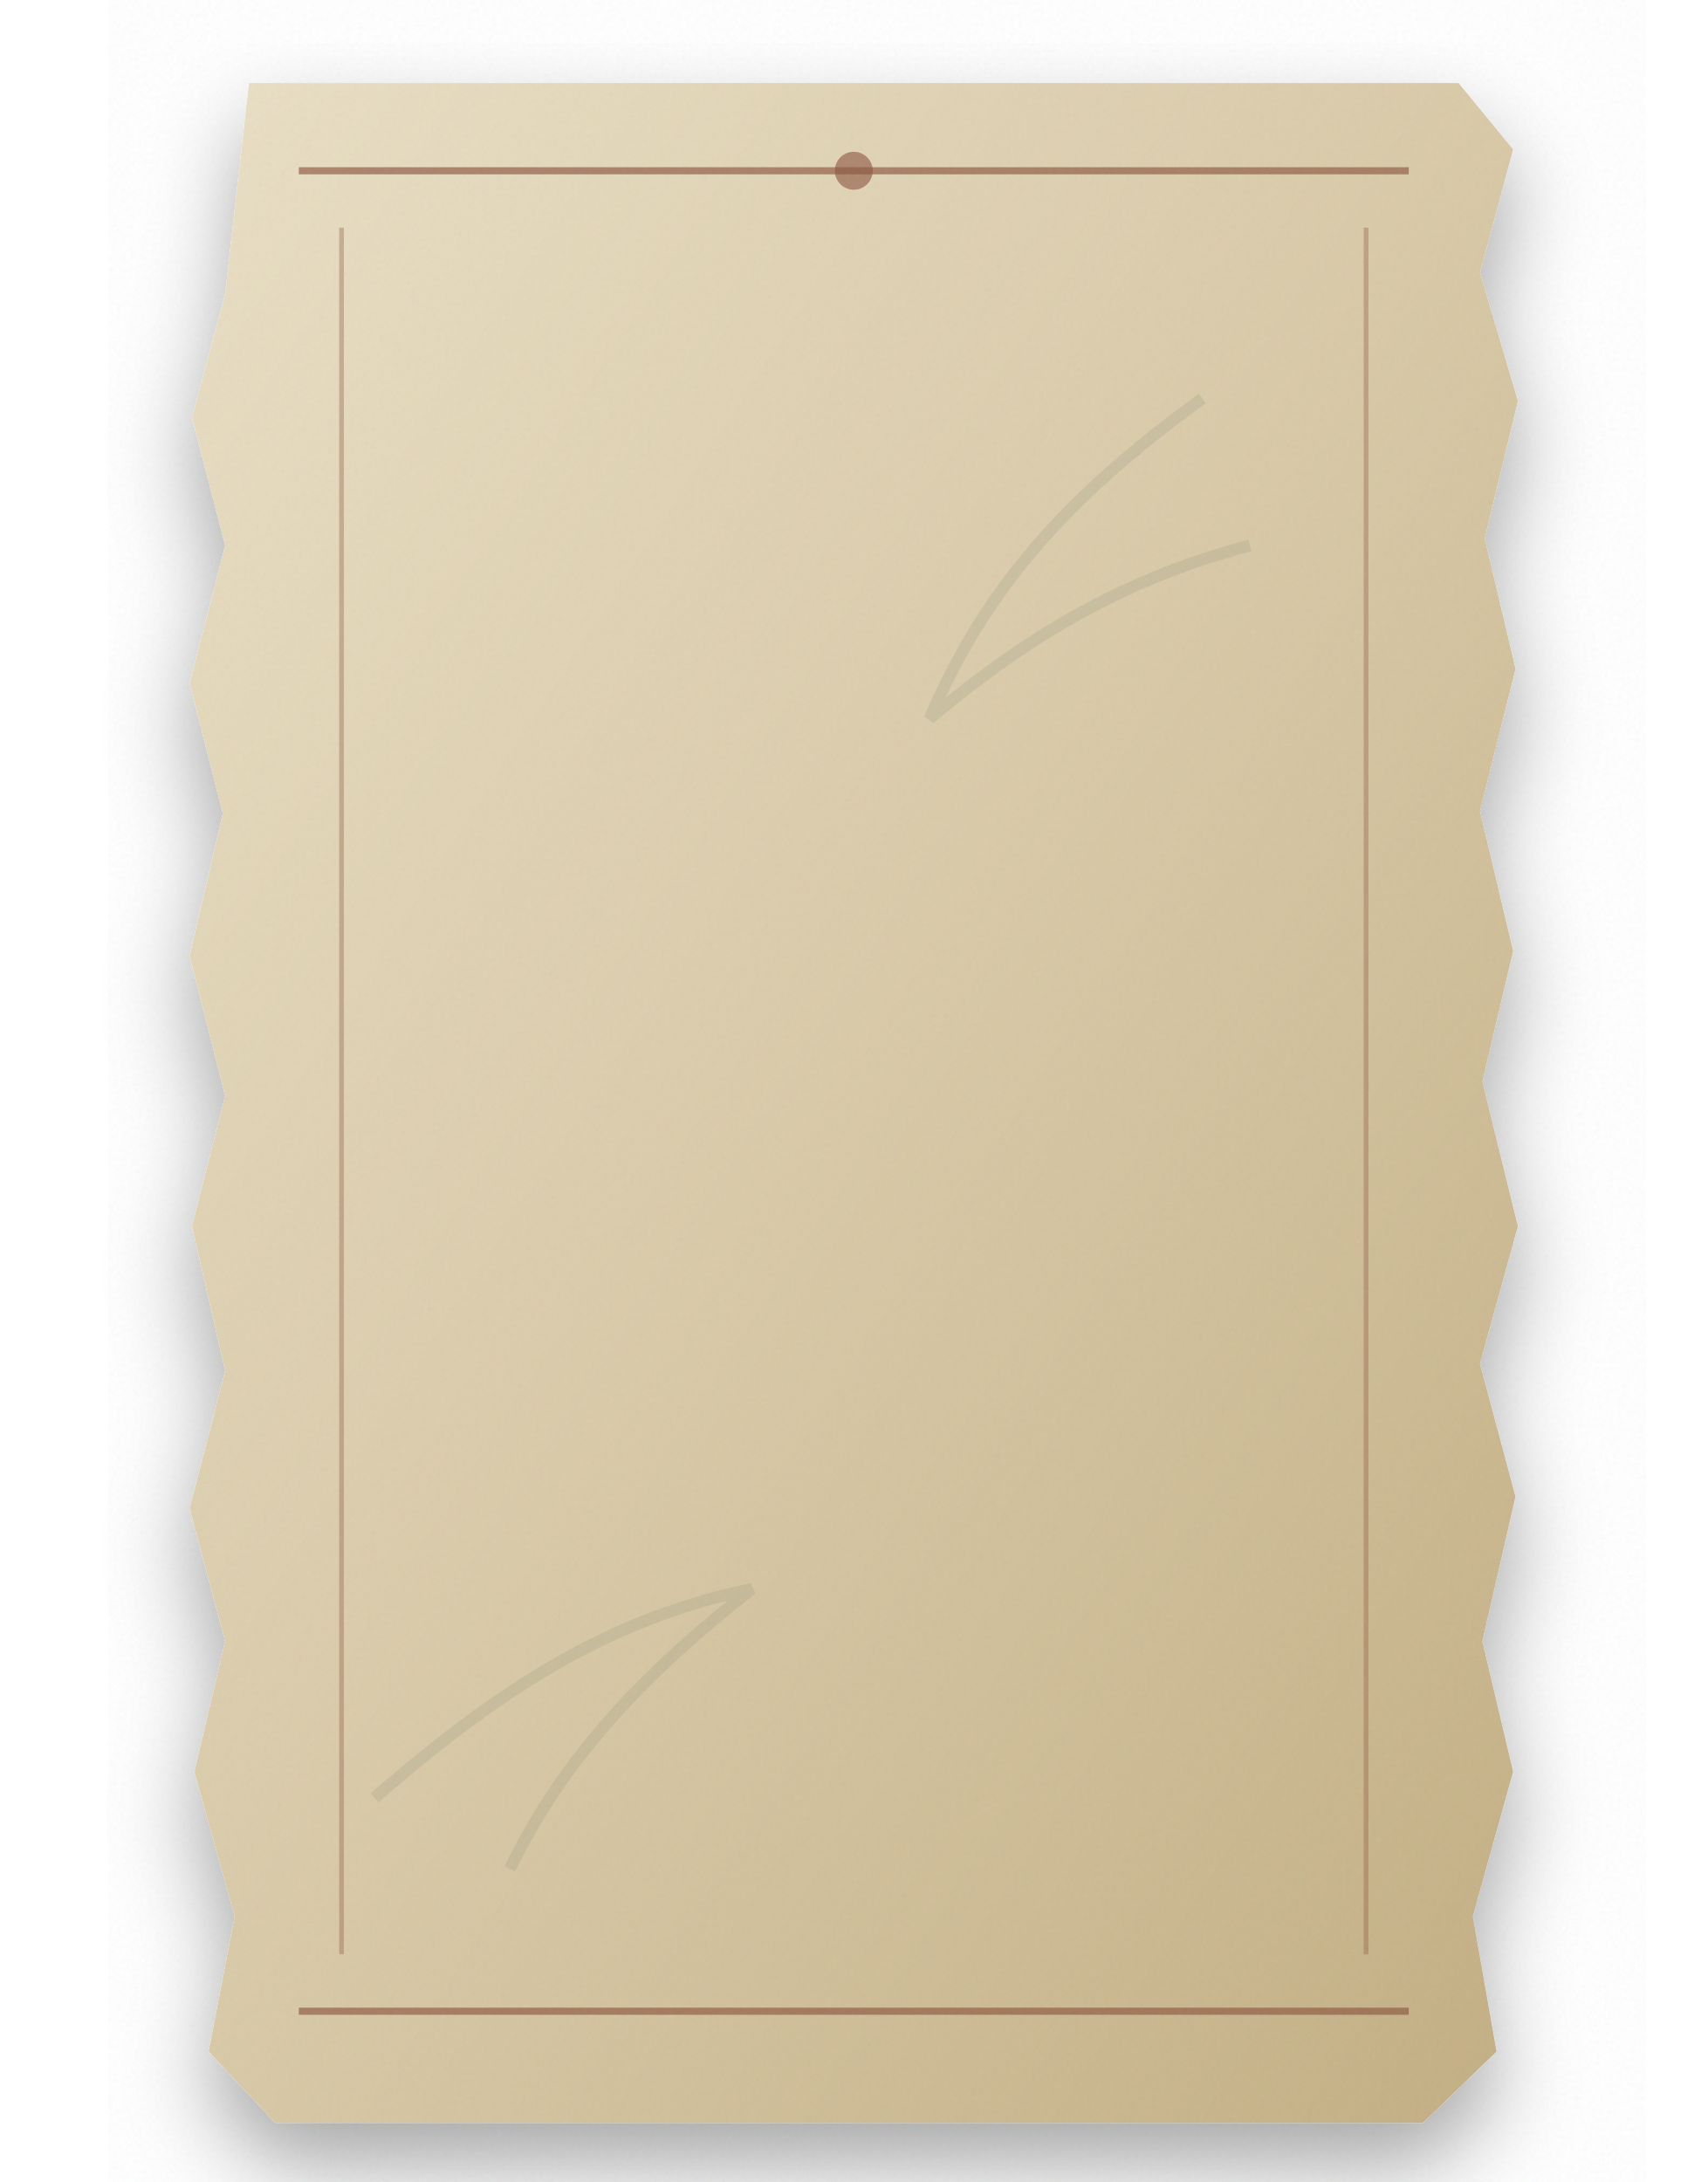
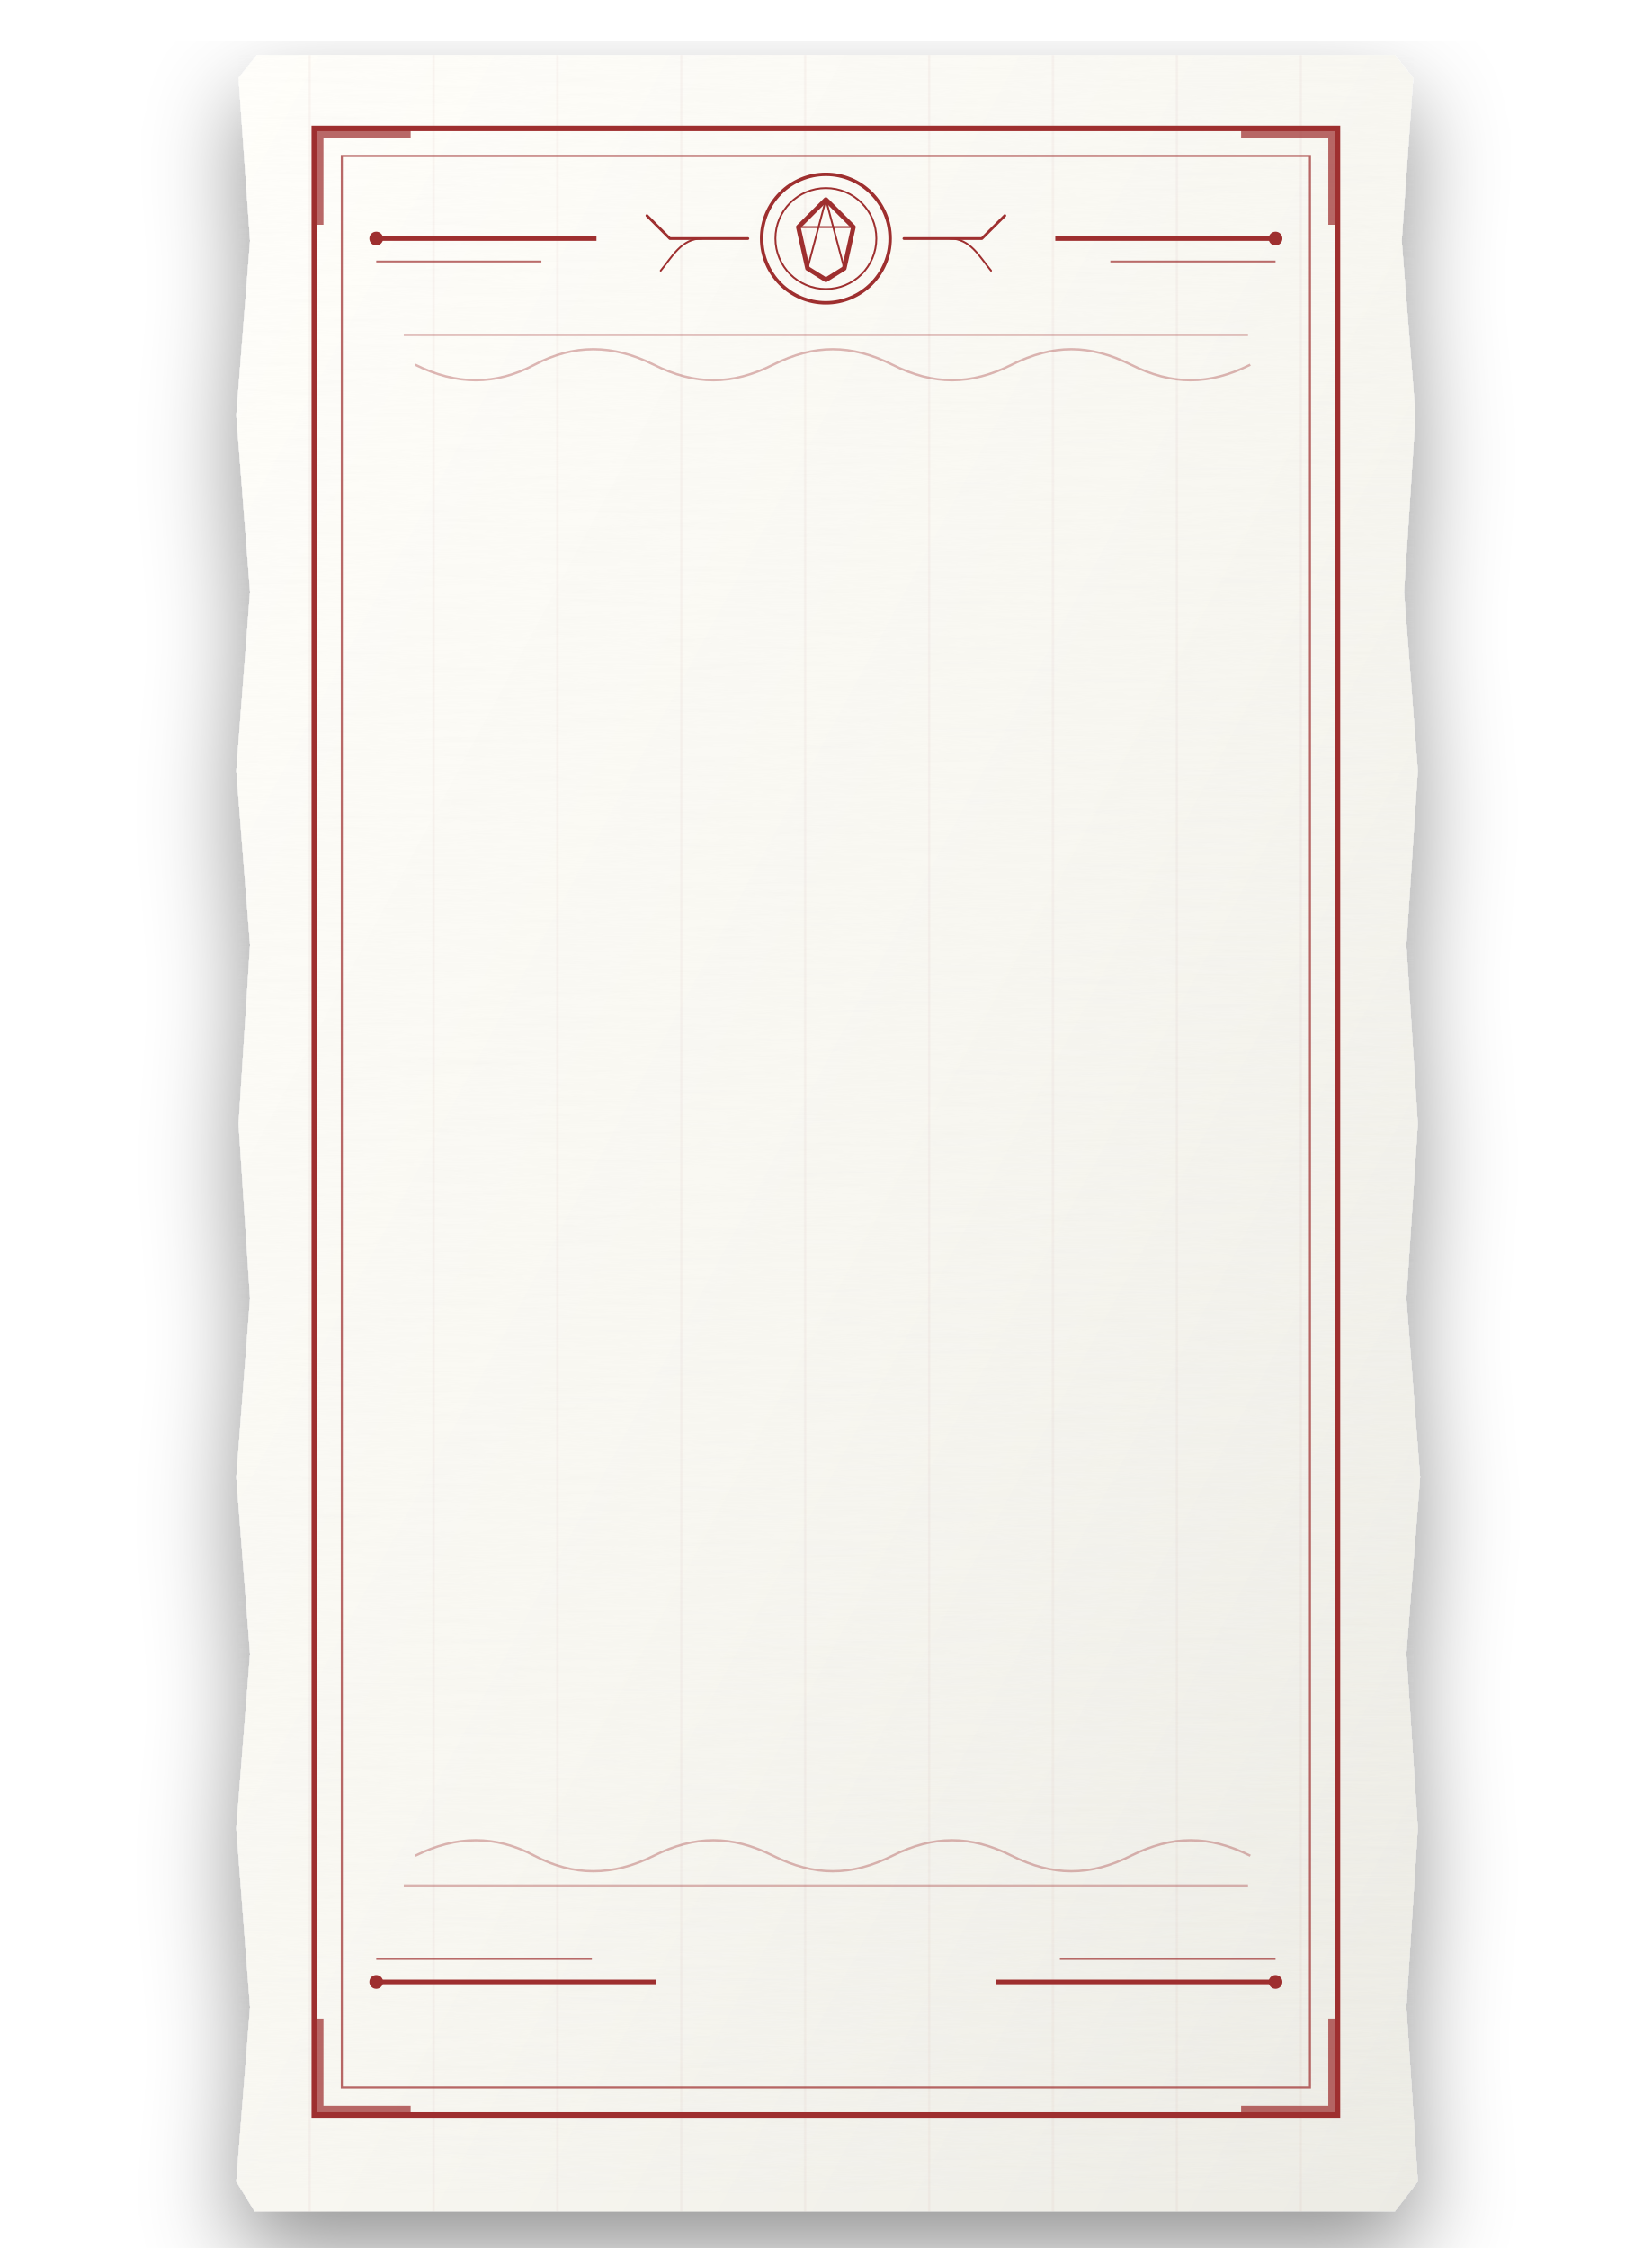
- <svg xmlns="http://www.w3.org/2000/svg" viewBox="0 0 720 920">
+ <svg xmlns="http://www.w3.org/2000/svg" viewBox="0 0 720 980">
  <defs>
    <linearGradient id="paper" x1="0" y1="0" x2="1" y2="1">
-       <stop stop-color="#e9dfc5" />
-       <stop offset=".48" stop-color="#d9caa8" />
-       <stop offset="1" stop-color="#c3ae83" />
+       <stop stop-color="#fffefa" />
+       <stop offset=".52" stop-color="#f8f7f1" />
+       <stop offset="1" stop-color="#ecebe4" />
    </linearGradient>
-     <filter id="grain">
-       <feTurbulence baseFrequency=".55" numOctaves="3" seed="7" type="fractalNoise" />
-       <feColorMatrix values="1 0 0 0 0 0 1 0 0 0 0 0 1 0 0 0 0 0 .13 0" />
+     <filter id="shadow" x="-30%" y="-20%" width="160%" height="160%">
+       <feDropShadow dx="0" dy="18" stdDeviation="20" flood-color="#050a09" flood-opacity=".42" />
    </filter>
-     <filter id="shadow">
-       <feDropShadow dx="0" dy="18" stdDeviation="18" flood-opacity=".35" />
+     <filter id="fibres" x="0" y="0" width="100%" height="100%">
+       <feTurbulence type="fractalNoise" baseFrequency=".018 .42" numOctaves="2" seed="19" />
+       <feColorMatrix values=".5 0 0 0 .5  .5 0 0 0 .5  .5 0 0 0 .5  0 0 0 .08 0" />
    </filter>
+     <pattern id="pinlines" width="54" height="54" patternUnits="userSpaceOnUse">
+       <path d="M27 0v54" stroke="#932d2d" stroke-width="1" opacity=".045" />
+     </pattern>
  </defs>
-   <path d="M105 35h510l23 28-14 52 16 54-14 58 13 55-15 60 14 59-13 55 15 61-16 58 15 56-14 61 13 55-17 61 10 57-31 30H116l-28-30 11-57-17-61 13-55-15-56 15-58-14-61 14-55-15-59 14-60-14-55 15-58-14-54 14-52z" fill="url(#paper)" filter="url(#shadow)" />
-   <path d="M126 72h468M126 848h468" stroke="#8b543d" stroke-width="3" opacity=".65" />
-   <path d="M144 96v728M576 96v728" stroke="#8b543d" stroke-width="2" opacity=".35" />
-   <circle cx="360" cy="72" r="8" fill="#8b543d" opacity=".6" />
-   <rect x="100" y="35" width="540" height="850" filter="url(#grain)" opacity=".48" />
-   <path d="M158 758c55-48 101-76 159-88-45 35-80 72-102 118m292-620c-58 42-92 81-115 135 45-38 86-60 135-73" fill="none" stroke="#65715e" stroke-width="5" opacity=".14" />
+   <path d="M112 24h496l8 10-5 71 6 76-5 77 6 78-5 76 5 78-5 76 6 78-6 77 5 76-5 78 5 76-10 13H111l-8-13 6-76-6-78 6-76-6-77 6-78-5-76 5-78-6-76 6-78-6-77 6-76-5-71z" fill="url(#paper)" filter="url(#shadow)" />
+   <path d="M112 24h496l8 10-5 71 6 76-5 77 6 78-5 76 5 78-5 76 6 78-6 77 5 76-5 78 5 76-10 13H111l-8-13 6-76-6-78 6-76-6-77 6-78-5-76 5-78-6-76 6-78-6-77 6-76-5-71z" fill="url(#pinlines)" />
+   <rect x="104" y="24" width="512" height="932" filter="url(#fibres)" opacity=".65" />
+   <g fill="none" stroke="#9e2f2f">
+     <rect x="137" y="56" width="446" height="866" stroke-width="2.4" />
+     <rect x="149" y="68" width="422" height="842" stroke-width=".9" opacity=".72" />
+     <path d="M164 104h96m200 0h96M164 864h122m148 0h122" stroke-width="2" />
+     <path d="M164 114h72m248 0h72M164 854h94m204 0h94" stroke-width=".8" opacity=".7" />
+   </g>
+   <g transform="translate(360 104)" fill="none" stroke="#9e2f2f" stroke-linecap="round" stroke-linejoin="round">
+     <circle r="28" stroke-width="1.5" />
+     <circle r="22" stroke-width=".8" />
+     <path d="M0-17 12-5 8 13 0 18l-8-5-4-18z" stroke-width="2" />
+     <path d="m0-17 8 30M0-17-8 13M-12-5h24" stroke-width=".8" />
+     <path d="M-34 0h-34l-10-10m112 10h34l10-10" stroke-width="1.2" />
+     <path d="M-54 0c-9 0-13 8-18 14m126-14c9 0 13 8 18 14" stroke-width=".8" />
+   </g>
+   <g fill="#9e2f2f">
+     <circle cx="164" cy="104" r="3" />
+     <circle cx="556" cy="104" r="3" />
+     <circle cx="164" cy="864" r="3" />
+     <circle cx="556" cy="864" r="3" />
+   </g>
+   <g fill="none" stroke="#9e2f2f" stroke-width="1" opacity=".34">
+     <path d="M176 146h368M176 822h368" />
+     <path d="M181 159c18 9 35 9 52 0s34-9 52 0 34 9 52 0 34-9 52 0 34 9 52 0 34-9 52 0 34 9 52 0" />
+     <path d="M181 809c18-9 35-9 52 0s34 9 52 0 34-9 52 0 34 9 52 0 34-9 52 0 34 9 52 0 34-9 52 0" />
+   </g>
+   <g fill="#9e2f2f" opacity=".72">
+     <path d="M137 56h42v4h-38v38h-4zm446 0h-42v4h38v38h4zM137 922h42v-4h-38v-38h-4zm446 0h-42v-4h38v-38h4z" />
+   </g>
</svg>
